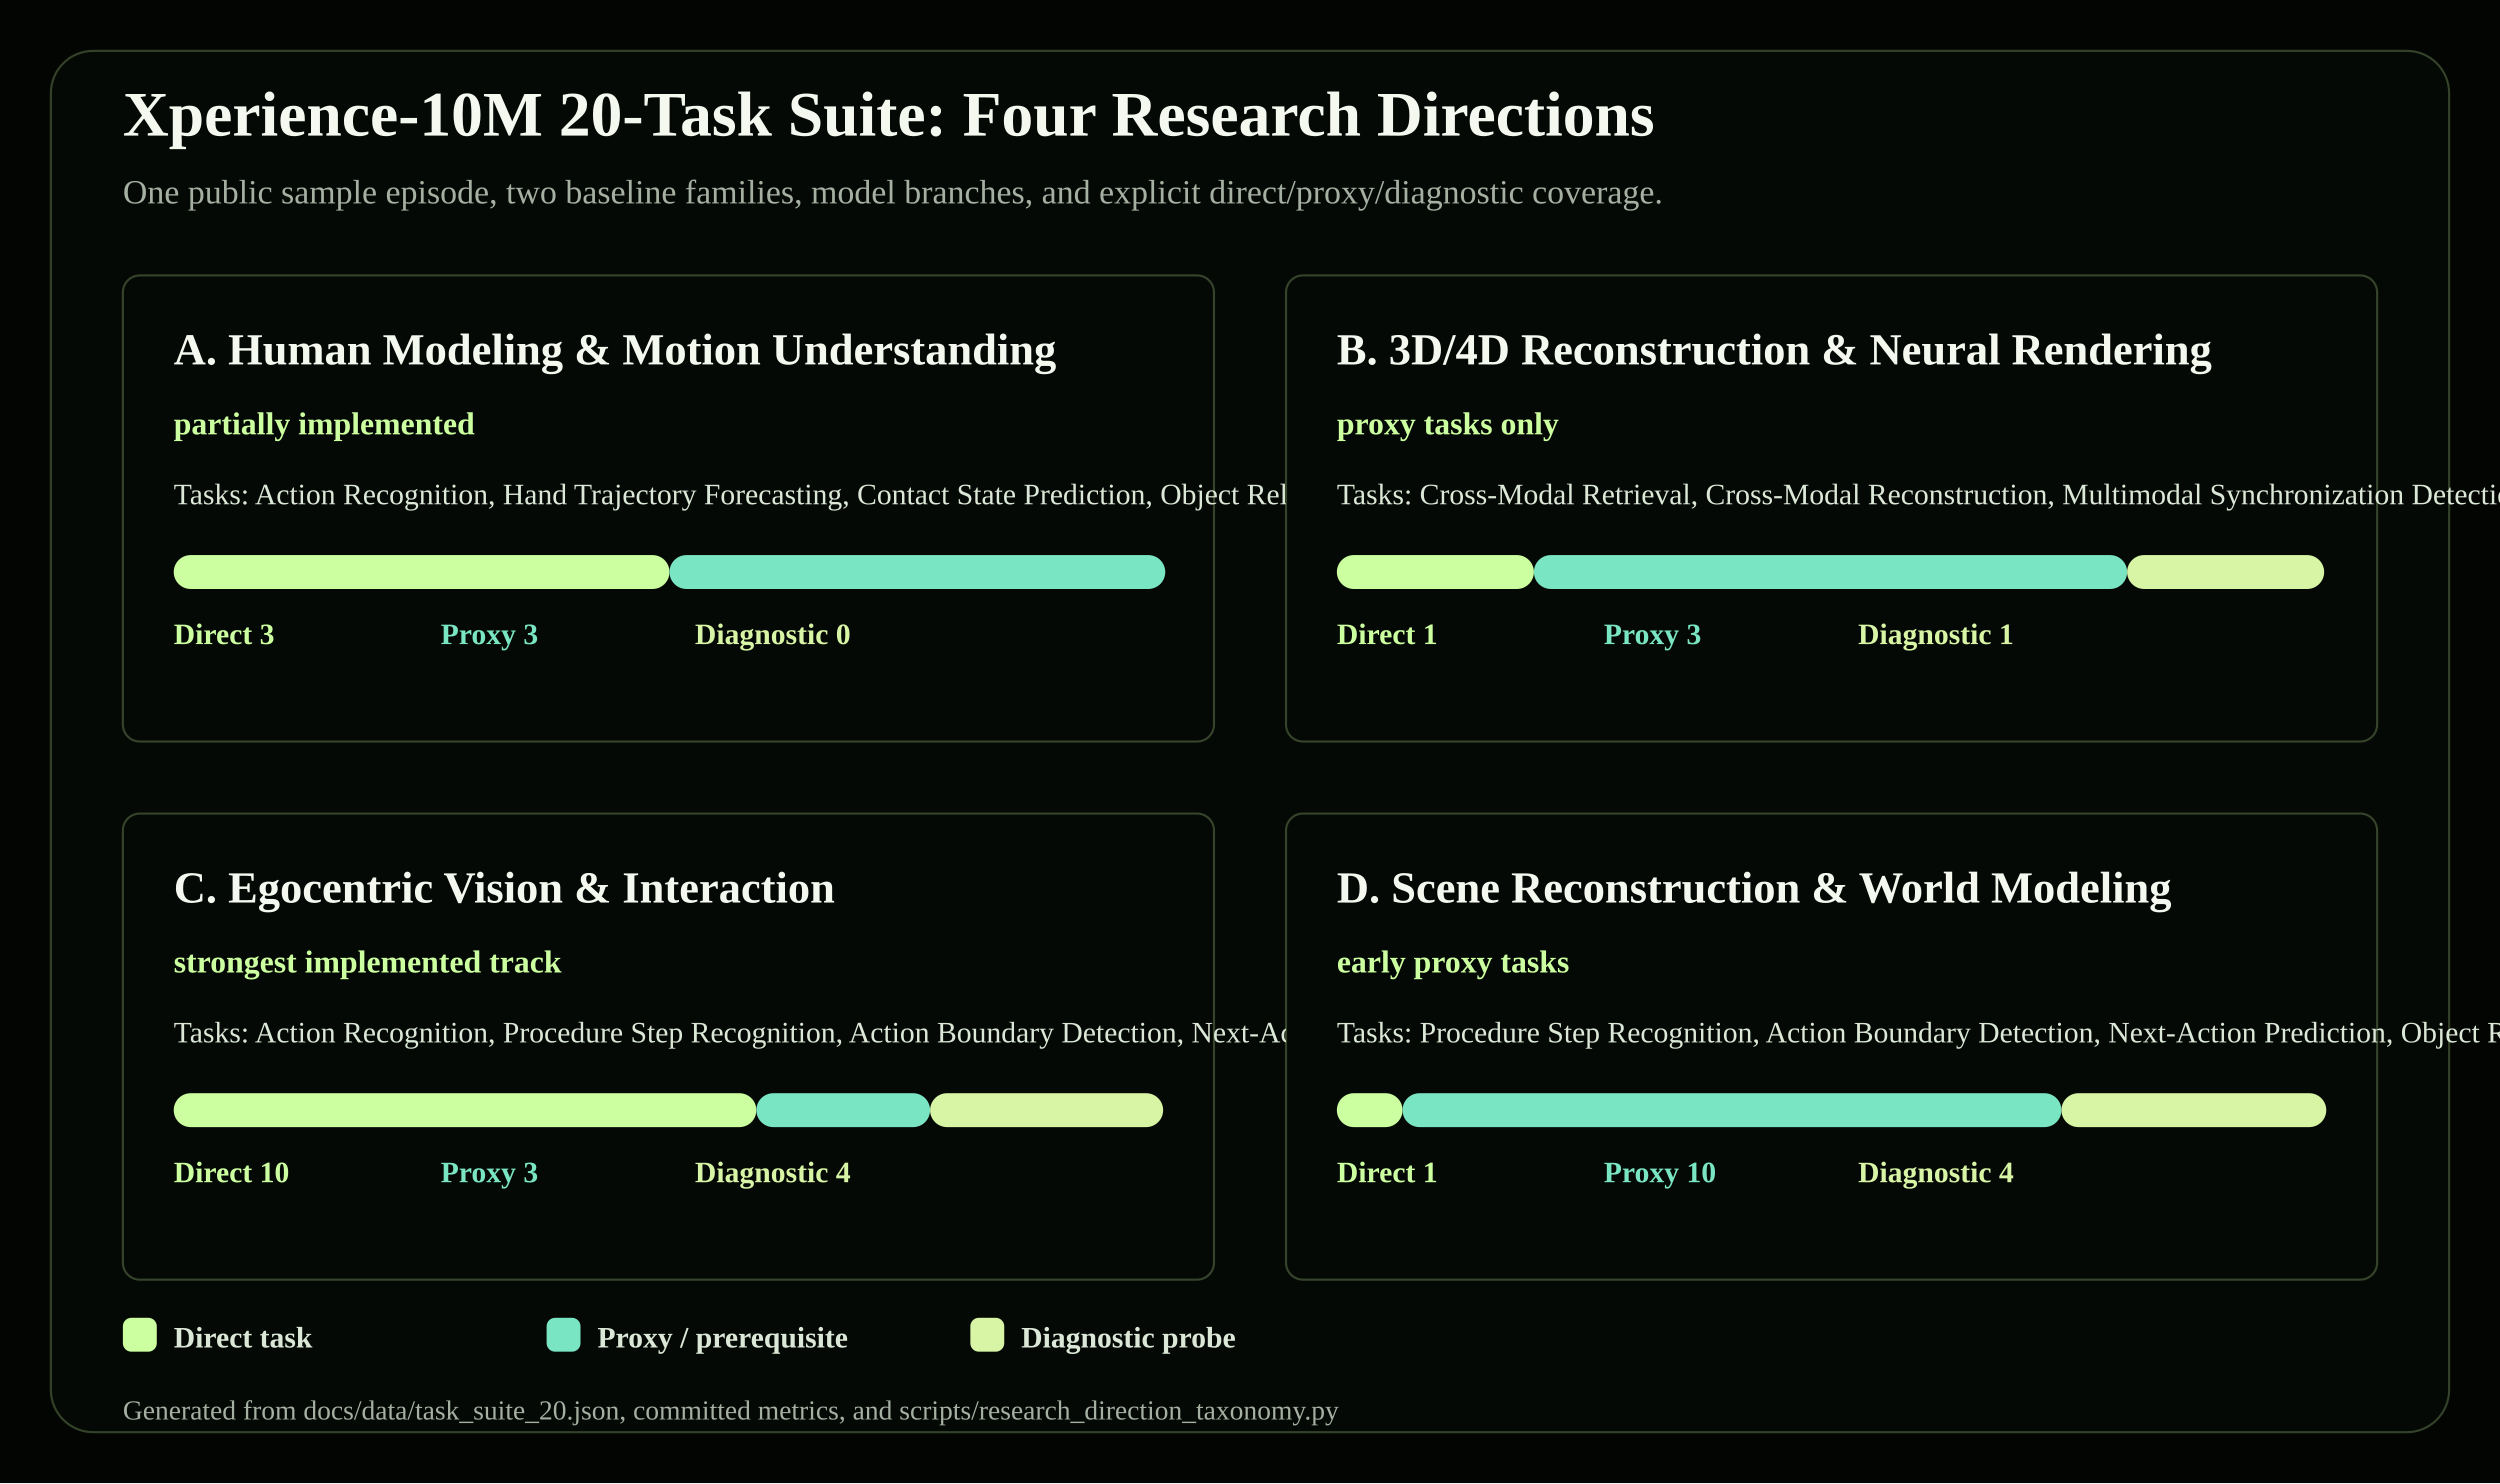
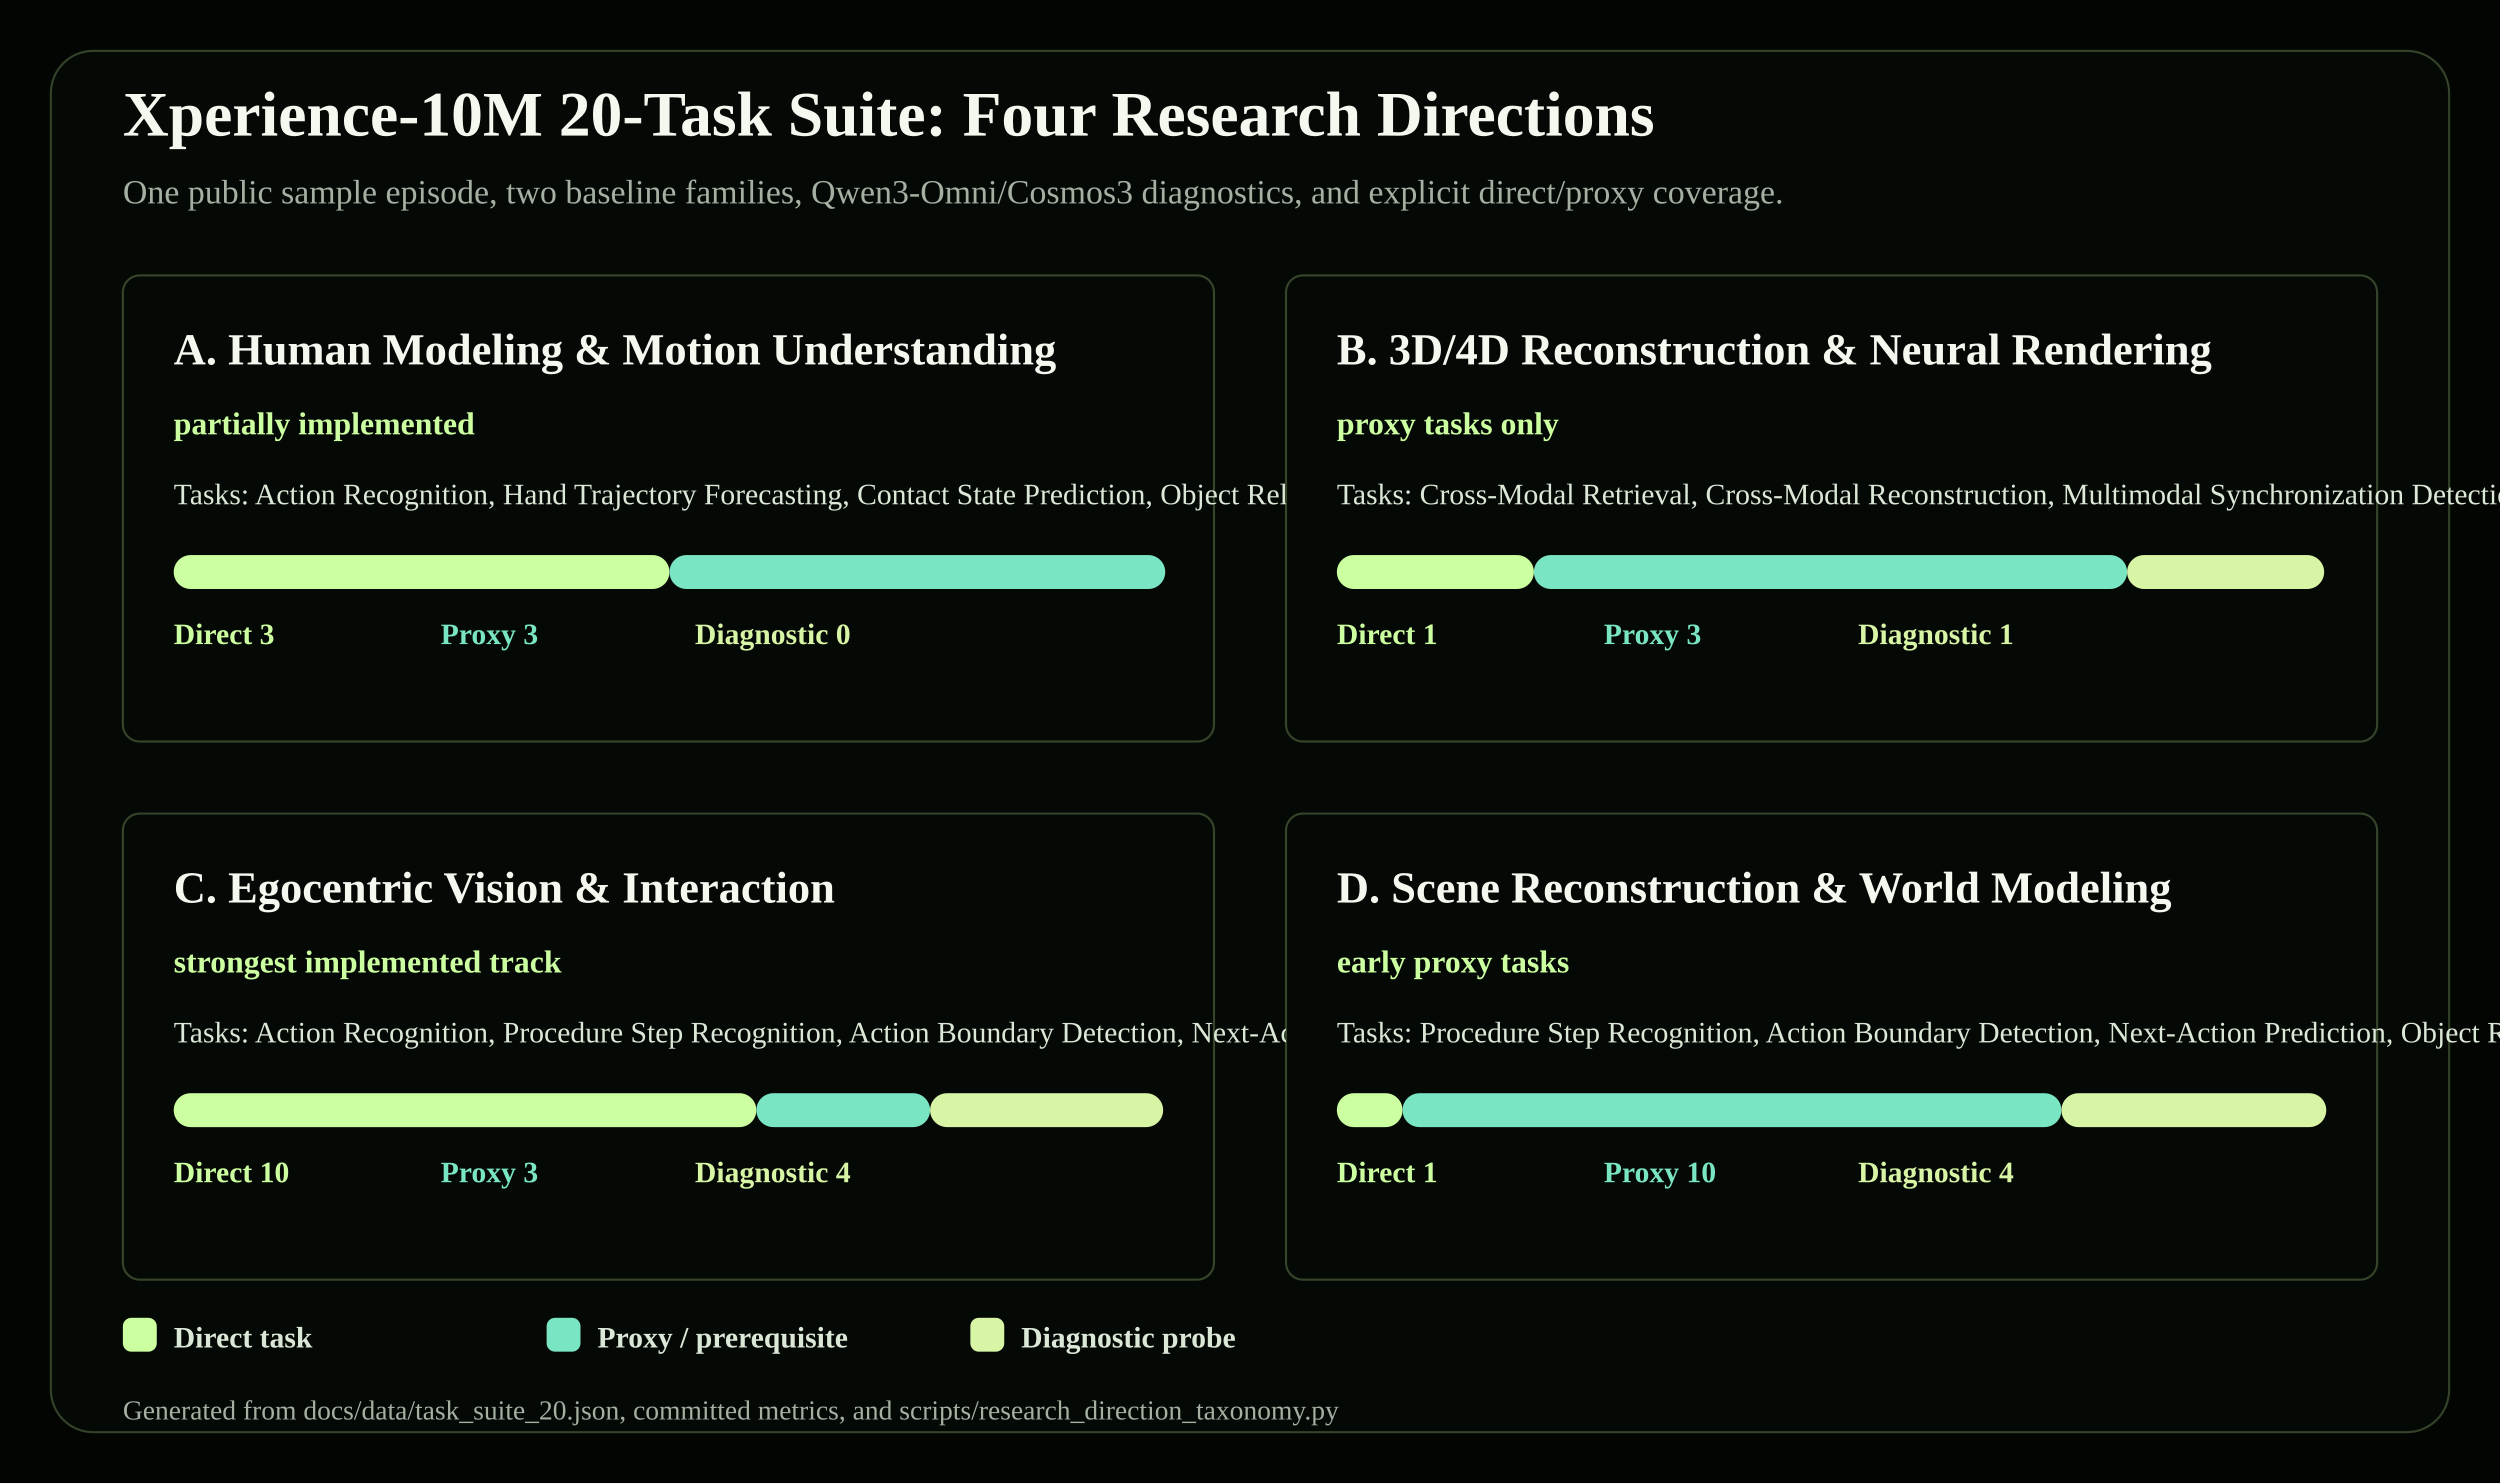
<svg xmlns="http://www.w3.org/2000/svg" width="1180" height="700" viewBox="0 0 1180 700" role="img" aria-label="Xperience-10M task coverage across four research directions">
  <rect width="100%" height="100%" fill="#020502" />
  <rect x="24" y="24" width="1132" height="652" rx="20" fill="#050905" stroke="#ccffa0" stroke-opacity="0.24" />
  <text x="58" y="64" font-size="30" font-weight="800" fill="#f4f8ef">Xperience-10M 20-Task Suite: Four Research Directions</text>
-   <text x="58" y="96" font-size="16" font-weight="500" fill="#a5afa2">One public sample episode, two baseline families, model branches, and explicit direct/proxy/diagnostic coverage.</text>
+   <text x="58" y="96" font-size="16" font-weight="500" fill="#a5afa2">One public sample episode, two baseline families, Qwen3-Omni/Cosmos3 diagnostics, and explicit direct/proxy coverage.</text>
  <rect x="58" y="130" width="515" height="220" rx="8" fill="#050905" stroke="#ccffa0" stroke-opacity="0.24" />
  <text x="82" y="172" font-size="21" font-weight="700" fill="#f4f8ef">A. Human Modeling &amp; Motion Understanding</text>
  <text x="82" y="205" font-size="15" font-weight="700" fill="#ccffa0">partially implemented</text>
  <text x="82" y="238" font-size="14" font-weight="500" fill="#dce8d7">Tasks: Action Recognition, Hand Trajectory Forecasting, Contact State Prediction, Object Relevance Prediction, Interaction Text Prediction, +1</text>
  <rect x="82" y="262" width="234" height="16" rx="8" fill="#ccffa0" />
  <rect x="316" y="262" width="234" height="16" rx="8" fill="#7ae5c3" />
  <text x="82" y="304" font-size="14" font-weight="700" fill="#ccffa0">Direct 3</text>
  <text x="208" y="304" font-size="14" font-weight="700" fill="#7ae5c3">Proxy 3</text>
  <text x="328" y="304" font-size="14" font-weight="700" fill="#d8f4a5">Diagnostic 0</text>
  <rect x="607" y="130" width="515" height="220" rx="8" fill="#050905" stroke="#ccffa0" stroke-opacity="0.24" />
  <text x="631" y="172" font-size="21" font-weight="700" fill="#f4f8ef">B. 3D/4D Reconstruction &amp; Neural Rendering</text>
  <text x="631" y="205" font-size="15" font-weight="700" fill="#ccffa0">proxy tasks only</text>
  <text x="631" y="238" font-size="14" font-weight="500" fill="#dce8d7">Tasks: Cross-Modal Retrieval, Cross-Modal Reconstruction, Multimodal Synchronization Detection, IMU-to-Hand Pose Reconstruction, Camera-View Synchronization Retrieval</text>
  <rect x="631" y="262" width="93" height="16" rx="8" fill="#ccffa0" />
  <rect x="724" y="262" width="280" height="16" rx="8" fill="#7ae5c3" />
  <rect x="1004" y="262" width="93" height="16" rx="8" fill="#d8f4a5" />
  <text x="631" y="304" font-size="14" font-weight="700" fill="#ccffa0">Direct 1</text>
  <text x="757" y="304" font-size="14" font-weight="700" fill="#7ae5c3">Proxy 3</text>
  <text x="877" y="304" font-size="14" font-weight="700" fill="#d8f4a5">Diagnostic 1</text>
  <rect x="58" y="384" width="515" height="220" rx="8" fill="#050905" stroke="#ccffa0" stroke-opacity="0.24" />
  <text x="82" y="426" font-size="21" font-weight="700" fill="#f4f8ef">C. Egocentric Vision &amp; Interaction</text>
  <text x="82" y="459" font-size="15" font-weight="700" fill="#ccffa0">strongest implemented track</text>
  <text x="82" y="492" font-size="14" font-weight="500" fill="#dce8d7">Tasks: Action Recognition, Procedure Step Recognition, Action Boundary Detection, Next-Action Prediction, Hand Trajectory Forecasting, +12</text>
  <rect x="82" y="516" width="275" height="16" rx="8" fill="#ccffa0" />
  <rect x="357" y="516" width="82" height="16" rx="8" fill="#7ae5c3" />
  <rect x="439" y="516" width="110" height="16" rx="8" fill="#d8f4a5" />
  <text x="82" y="558" font-size="14" font-weight="700" fill="#ccffa0">Direct 10</text>
  <text x="208" y="558" font-size="14" font-weight="700" fill="#7ae5c3">Proxy 3</text>
  <text x="328" y="558" font-size="14" font-weight="700" fill="#d8f4a5">Diagnostic 4</text>
  <rect x="607" y="384" width="515" height="220" rx="8" fill="#050905" stroke="#ccffa0" stroke-opacity="0.24" />
  <text x="631" y="426" font-size="21" font-weight="700" fill="#f4f8ef">D. Scene Reconstruction &amp; World Modeling</text>
  <text x="631" y="459" font-size="15" font-weight="700" fill="#ccffa0">early proxy tasks</text>
  <text x="631" y="492" font-size="14" font-weight="500" fill="#dce8d7">Tasks: Procedure Step Recognition, Action Boundary Detection, Next-Action Prediction, Object Relevance Prediction, Language Grounding, +10</text>
  <rect x="631" y="516" width="31" height="16" rx="8" fill="#ccffa0" />
  <rect x="662" y="516" width="311" height="16" rx="8" fill="#7ae5c3" />
  <rect x="973" y="516" width="125" height="16" rx="8" fill="#d8f4a5" />
  <text x="631" y="558" font-size="14" font-weight="700" fill="#ccffa0">Direct 1</text>
  <text x="757" y="558" font-size="14" font-weight="700" fill="#7ae5c3">Proxy 10</text>
  <text x="877" y="558" font-size="14" font-weight="700" fill="#d8f4a5">Diagnostic 4</text>
  <rect x="58" y="622" width="16" height="16" rx="4" fill="#ccffa0" />
  <text x="82" y="636" font-size="14" font-weight="600" fill="#dce8d7">Direct task</text>
  <rect x="258" y="622" width="16" height="16" rx="4" fill="#7ae5c3" />
  <text x="282" y="636" font-size="14" font-weight="600" fill="#dce8d7">Proxy / prerequisite</text>
  <rect x="458" y="622" width="16" height="16" rx="4" fill="#d8f4a5" />
  <text x="482" y="636" font-size="14" font-weight="600" fill="#dce8d7">Diagnostic probe</text>
  <text x="58" y="670" font-size="13" font-weight="500" fill="#a5afa2">Generated from docs/data/task_suite_20.json, committed metrics, and scripts/research_direction_taxonomy.py</text>
</svg>
